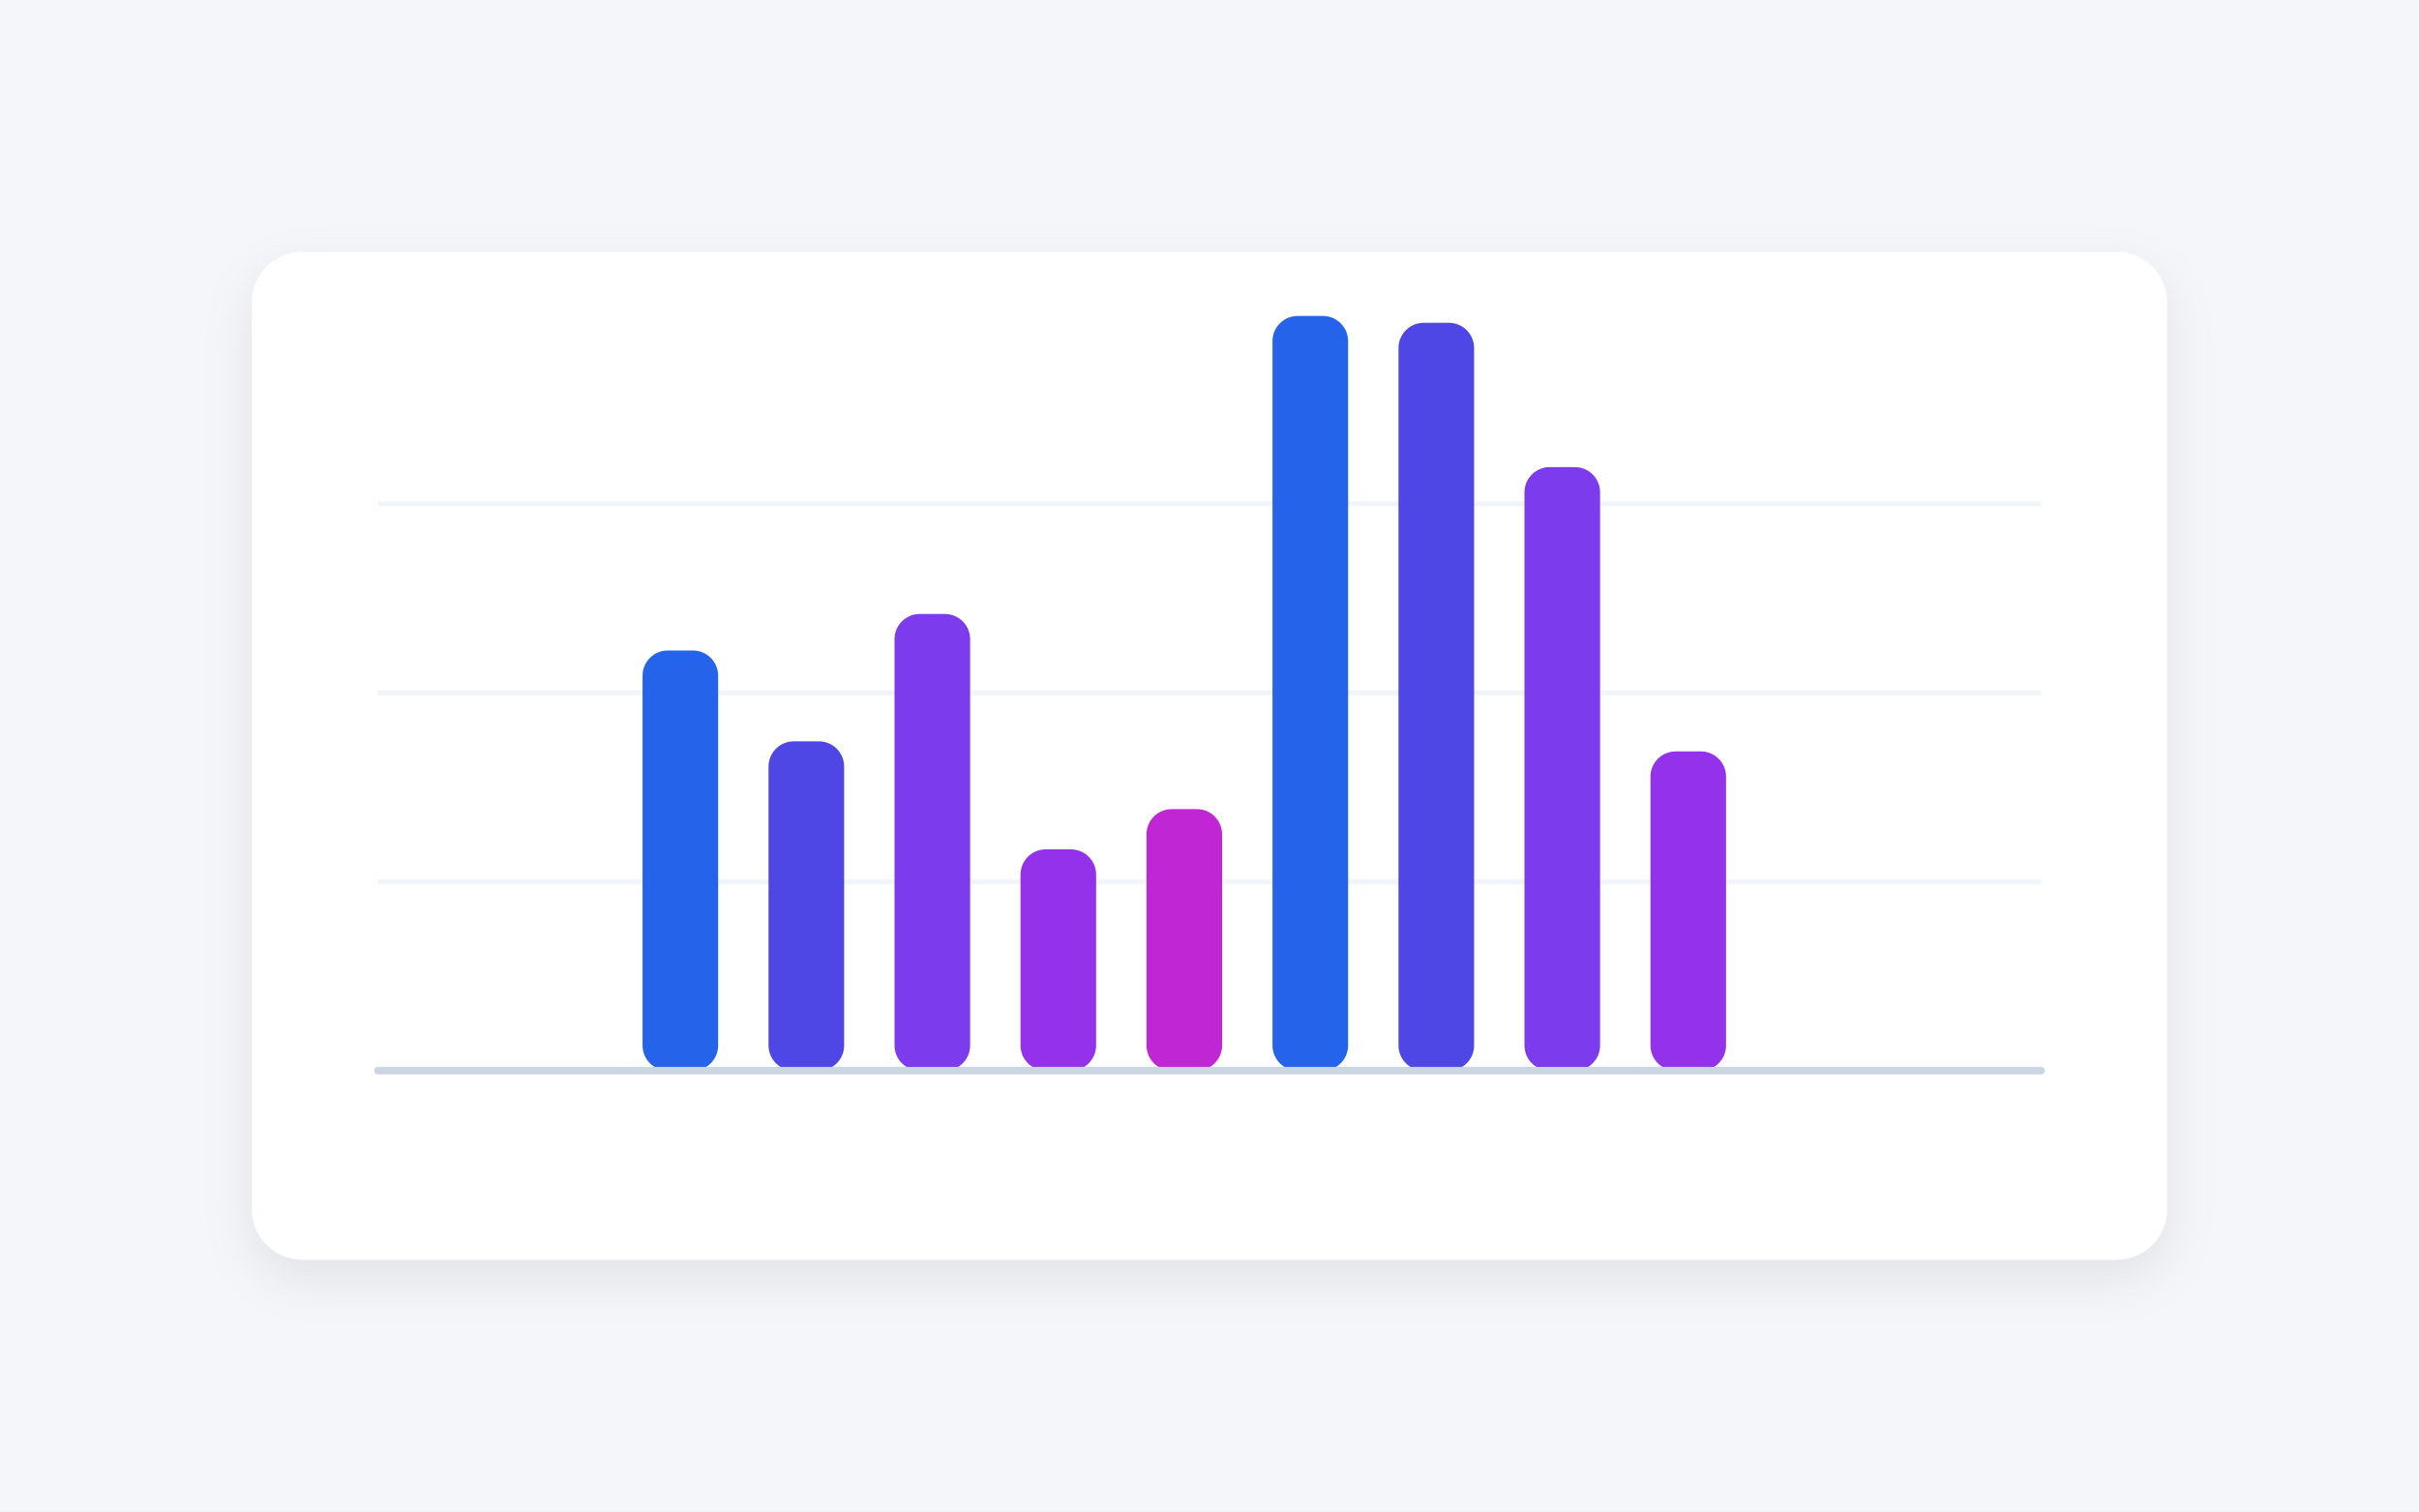
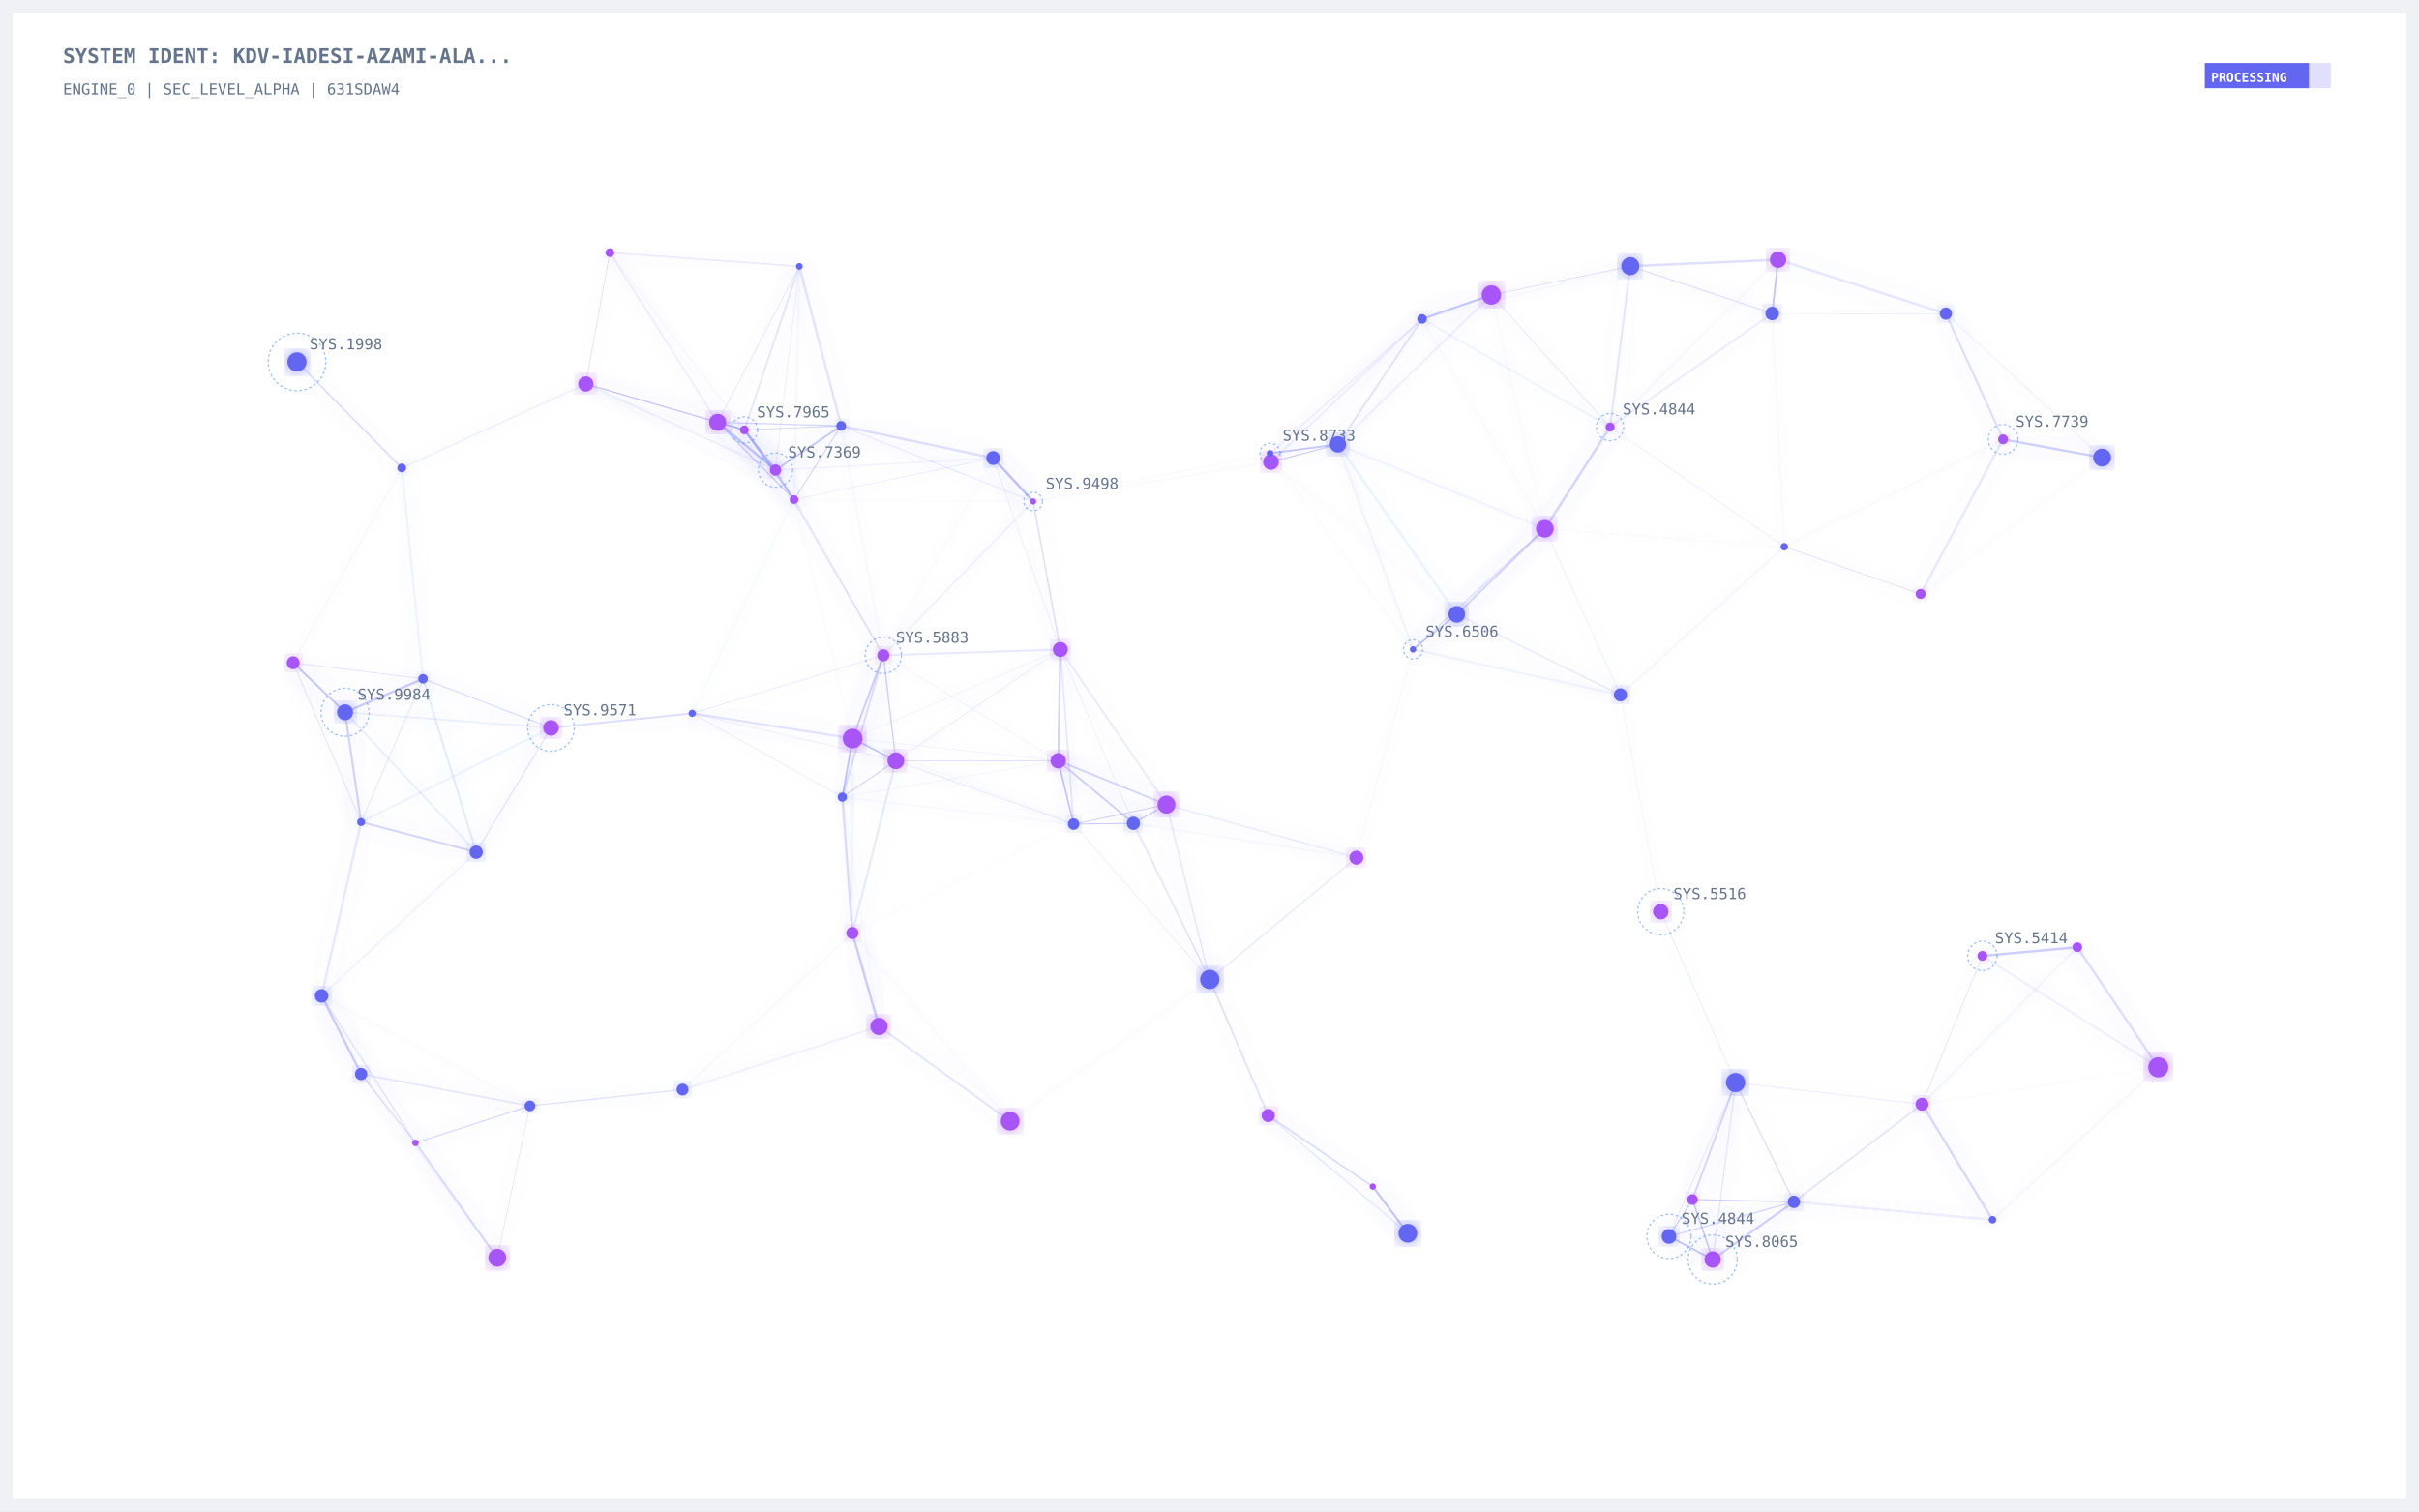
<svg xmlns="http://www.w3.org/2000/svg" width="3840" height="2400" viewBox="0 0 3840 2400">
  <defs>
+     <pattern id="gridPattern" width="100" height="100" patternUnits="userSpaceOnUse">
+       <path d="M 100 0 L 0 0 0 100" fill="none" stroke="#f1f5f9" stroke-width="2" />
+     </pattern>
+     <filter id="glow" x="-20%" y="-20%" width="140%" height="140%">
+       <feGaussianBlur stdDeviation="15" result="blur" />
+       <feComposite in="SourceGraphic" in2="blur" operator="over" />
+     </filter>
    <filter id="shadow" x="-10%" y="-10%" width="120%" height="120%">
-       <feDropShadow dx="0" dy="30" stdDeviation="40" flood-opacity="0.08" />
+       <feDropShadow dx="0" dy="40" stdDeviation="50" flood-opacity="0.15" />
    </filter>
+     <filter id="hugeBlur" x="-50%" y="-50%" width="200%" height="200%">
+       <feGaussianBlur stdDeviation="150" />
+     </filter>
+     <radialGradient id="radarSweep" cx="50%" cy="50%" r="50%">
+       <stop offset="0%" stop-color="#6366f1" stop-opacity="1" />
+       <stop offset="100%" stop-color="#ffffff" stop-opacity="0" />
+     </radialGradient>
  </defs>
-   <rect width="100%" height="100%" fill="#f4f6f9" />
-   <g transform="translate(400, 400)" filter="url(#shadow)">
-     <rect width="3040" height="1600" rx="80" fill="#ffffff" />
-     <line x1="200" y1="400" x2="2840" y2="400" stroke="#f1f5f9" stroke-width="8" />
-     <line x1="200" y1="700" x2="2840" y2="700" stroke="#f1f5f9" stroke-width="8" />
-     <line x1="200" y1="1000" x2="2840" y2="1000" stroke="#f1f5f9" stroke-width="8" />
-     <line x1="200" y1="1300" x2="2840" y2="1300" stroke="#f1f5f9" stroke-width="8" />
-     <rect x="620" y="632.886" width="120" height="667.114" rx="40" fill="#2563eb" />
-     <rect x="820" y="777.123" width="120" height="522.877" rx="40" fill="#4f46e5" />
-     <rect x="1020" y="574.899" width="120" height="725.101" rx="40" fill="#7c3aed" />
-     <rect x="1220" y="948.625" width="120" height="351.375" rx="40" fill="#9333ea" />
-     <rect x="1420" y="884.721" width="120" height="415.279" rx="40" fill="#c026d3" />
-     <rect x="1620" y="101.66" width="120" height="1198.34" rx="40" fill="#2563eb" />
-     <rect x="1820" y="112.543" width="120" height="1187.457" rx="40" fill="#4f46e5" />
-     <rect x="2020" y="341.656" width="120" height="958.344" rx="40" fill="#7c3aed" />
-     <rect x="2220" y="793.107" width="120" height="506.893" rx="40" fill="#9333ea" />
-     <line x1="200" y1="1300" x2="2840" y2="1300" stroke="#cbd5e1" stroke-width="12" stroke-linecap="round" />
+   <rect width="100%" height="100%" fill="#ffffff" />
+   <line x1="1640.03" y1="796.226" x2="2017.526" y2="733.522" stroke="#6366f1" stroke-width="2.759" stroke-opacity="0.022" filter="url(#glow)" />
+   <line x1="1640.03" y1="796.226" x2="1576.587" y2="727.258" stroke="#6366f1" stroke-width="3.826" stroke-opacity="0.383" filter="url(#glow)" />
+   <line x1="1640.03" y1="796.226" x2="1683.215" y2="1031.319" stroke="#6366f1" stroke-width="2.377" stroke-opacity="0.201" filter="url(#glow)" />
+   <line x1="1640.03" y1="796.226" x2="1335.294" y2="676.203" stroke="#6366f1" stroke-width="2.545" stroke-opacity="0.091" filter="url(#glow)" />
+   <line x1="1640.03" y1="796.226" x2="1260.521" y2="793.24" stroke="#6366f1" stroke-width="1.494" stroke-opacity="0.026" filter="url(#glow)" />
+   <line x1="1640.03" y1="796.226" x2="1402.198" y2="1040.516" stroke="#6366f1" stroke-width="3.367" stroke-opacity="0.074" filter="url(#glow)" />
+   <line x1="1640.03" y1="796.226" x2="2016.075" y2="719.772" stroke="#6366f1" stroke-width="1.656" stroke-opacity="0.02" filter="url(#glow)" />
+   <line x1="789.386" y1="1997.05" x2="1083.484" y2="1730.017" stroke="#6366f1" stroke-width="2" stroke-opacity="0.003" filter="url(#glow)" />
+   <line x1="789.386" y1="1997.05" x2="841.274" y2="1755.927" stroke="#6366f1" stroke-width="1.055" stroke-opacity="0.192" filter="url(#glow)" />
+   <line x1="789.386" y1="1997.05" x2="659.533" y2="1814.721" stroke="#6366f1" stroke-width="3.272" stroke-opacity="0.22" filter="url(#glow)" />
+   <line x1="789.386" y1="1997.05" x2="573.234" y2="1705.304" stroke="#6366f1" stroke-width="2.661" stroke-opacity="0.046" filter="url(#glow)" />
+   <line x1="1098.838" y1="1132.651" x2="1337.131" y2="1265.629" stroke="#6366f1" stroke-width="1.113" stroke-opacity="0.159" filter="url(#glow)" />
+   <line x1="1098.838" y1="1132.651" x2="1422.111" y2="1207.968" stroke="#6366f1" stroke-width="1.919" stroke-opacity="0.085" filter="url(#glow)" />
+   <line x1="1098.838" y1="1132.651" x2="1353.457" y2="1172.671" stroke="#6366f1" stroke-width="3.408" stroke-opacity="0.178" filter="url(#glow)" />
+   <line x1="1098.838" y1="1132.651" x2="1260.521" y2="793.24" stroke="#6366f1" stroke-width="3.102" stroke-opacity="0.03" filter="url(#glow)" />
+   <line x1="1098.838" y1="1132.651" x2="1402.198" y2="1040.516" stroke="#6366f1" stroke-width="1.958" stroke-opacity="0.104" filter="url(#glow)" />
+   <line x1="1098.838" y1="1132.651" x2="874.65" y2="1155.757" stroke="#6366f1" stroke-width="2.89" stroke-opacity="0.218" filter="url(#glow)" />
+   <line x1="1337.131" y1="1265.629" x2="1422.111" y2="1207.968" stroke="#6366f1" stroke-width="1.243" stroke-opacity="0.372" filter="url(#glow)" />
+   <line x1="1337.131" y1="1265.629" x2="1353.107" y2="1481.418" stroke="#6366f1" stroke-width="3.569" stroke-opacity="0.23" filter="url(#glow)" />
+   <line x1="1337.131" y1="1265.629" x2="1395.369" y2="1629.78" stroke="#6366f1" stroke-width="1.65" stroke-opacity="0.039" filter="url(#glow)" />
+   <line x1="1337.131" y1="1265.629" x2="1679.892" y2="1207.964" stroke="#6366f1" stroke-width="1.533" stroke-opacity="0.066" filter="url(#glow)" />
+   <line x1="1337.131" y1="1265.629" x2="1353.457" y2="1172.671" stroke="#6366f1" stroke-width="2.804" stroke-opacity="0.382" filter="url(#glow)" />
+   <line x1="1337.131" y1="1265.629" x2="1704.232" y2="1308.494" stroke="#6366f1" stroke-width="2.995" stroke-opacity="0.038" filter="url(#glow)" />
+   <line x1="1337.131" y1="1265.629" x2="1402.198" y2="1040.516" stroke="#6366f1" stroke-width="3.199" stroke-opacity="0.207" filter="url(#glow)" />
+   <line x1="2179.211" y1="1884.062" x2="2013.237" y2="1771.3" stroke="#6366f1" stroke-width="2.23" stroke-opacity="0.249" filter="url(#glow)" />
+   <line x1="2179.211" y1="1884.062" x2="2234.879" y2="1958.157" stroke="#6366f1" stroke-width="2.99" stroke-opacity="0.384" filter="url(#glow)" />
+   <line x1="1139.226" y1="670.523" x2="1231.033" y2="746.359" stroke="#6366f1" stroke-width="3.728" stroke-opacity="0.351" filter="url(#glow)" />
+   <line x1="1139.226" y1="670.523" x2="1268.865" y2="423.012" stroke="#6366f1" stroke-width="1.411" stroke-opacity="0.151" filter="url(#glow)" />
+   <line x1="1139.226" y1="670.523" x2="1335.294" y2="676.203" stroke="#6366f1" stroke-width="2.021" stroke-opacity="0.255" filter="url(#glow)" />
+   <line x1="1139.226" y1="670.523" x2="1260.521" y2="793.24" stroke="#6366f1" stroke-width="2.311" stroke-opacity="0.284" filter="url(#glow)" />
+   <line x1="1139.226" y1="670.523" x2="929.905" y2="609.716" stroke="#6366f1" stroke-width="1.991" stroke-opacity="0.228" filter="url(#glow)" />
+   <line x1="1139.226" y1="670.523" x2="968.086" y2="401.203" stroke="#6366f1" stroke-width="2.957" stroke-opacity="0.101" filter="url(#glow)" />
+   <line x1="1139.226" y1="670.523" x2="1181.587" y2="682.645" stroke="#6366f1" stroke-width="2.345" stroke-opacity="0.445" filter="url(#glow)" />
+   <line x1="2686.723" y1="1904.577" x2="2847.748" y2="1908.237" stroke="#6366f1" stroke-width="1.891" stroke-opacity="0.299" filter="url(#glow)" />
+   <line x1="2686.723" y1="1904.577" x2="2649.43" y2="1963.206" stroke="#6366f1" stroke-width="1.317" stroke-opacity="0.413" filter="url(#glow)" />
+   <line x1="2686.723" y1="1904.577" x2="2718.76" y2="1999.808" stroke="#6366f1" stroke-width="2.15" stroke-opacity="0.374" filter="url(#glow)" />
+   <line x1="2686.723" y1="1904.577" x2="2755.104" y2="1718.877" stroke="#6366f1" stroke-width="3.002" stroke-opacity="0.253" filter="url(#glow)" />
+   <line x1="2686.723" y1="1904.577" x2="3051.082" y2="1753.294" stroke="#6366f1" stroke-width="3.543" stroke-opacity="0.007" filter="url(#glow)" />
+   <line x1="2367.429" y1="468.439" x2="2257.38" y2="506.469" stroke="#6366f1" stroke-width="3.297" stroke-opacity="0.354" filter="url(#glow)" />
+   <line x1="2367.429" y1="468.439" x2="2587.985" y2="422.628" stroke="#6366f1" stroke-width="1.271" stroke-opacity="0.218" filter="url(#glow)" />
+   <line x1="2367.429" y1="468.439" x2="2555.914" y2="678.067" stroke="#6366f1" stroke-width="1.514" stroke-opacity="0.148" filter="url(#glow)" />
+   <line x1="2367.429" y1="468.439" x2="2452.365" y2="839.579" stroke="#6366f1" stroke-width="2.767" stroke-opacity="0.024" filter="url(#glow)" />
+   <line x1="2367.429" y1="468.439" x2="2123.879" y2="705.586" stroke="#6366f1" stroke-width="3.835" stroke-opacity="0.075" filter="url(#glow)" />
+   <line x1="1083.484" y1="1730.017" x2="1353.107" y2="1481.418" stroke="#6366f1" stroke-width="2.867" stroke-opacity="0.042" filter="url(#glow)" />
+   <line x1="1083.484" y1="1730.017" x2="1395.369" y2="1629.78" stroke="#6366f1" stroke-width="3.002" stroke-opacity="0.091" filter="url(#glow)" />
+   <line x1="1083.484" y1="1730.017" x2="841.274" y2="1755.927" stroke="#6366f1" stroke-width="1.891" stroke-opacity="0.196" filter="url(#glow)" />
+   <line x1="1422.111" y1="1207.968" x2="1683.215" y2="1031.319" stroke="#6366f1" stroke-width="1.482" stroke-opacity="0.106" filter="url(#glow)" />
+   <line x1="1422.111" y1="1207.968" x2="1353.107" y2="1481.418" stroke="#6366f1" stroke-width="3.059" stroke-opacity="0.147" filter="url(#glow)" />
+   <line x1="1422.111" y1="1207.968" x2="1679.892" y2="1207.964" stroke="#6366f1" stroke-width="3.505" stroke-opacity="0.178" filter="url(#glow)" />
+   <line x1="1422.111" y1="1207.968" x2="1353.457" y2="1172.671" stroke="#6366f1" stroke-width="2.332" stroke-opacity="0.404" filter="url(#glow)" />
+   <line x1="1422.111" y1="1207.968" x2="1704.232" y2="1308.494" stroke="#6366f1" stroke-width="1.669" stroke-opacity="0.126" filter="url(#glow)" />
+   <line x1="1422.111" y1="1207.968" x2="1402.198" y2="1040.516" stroke="#6366f1" stroke-width="2.177" stroke-opacity="0.289" filter="url(#glow)" />
+   <line x1="1422.111" y1="1207.968" x2="1799.169" y2="1307.274" stroke="#6366f1" stroke-width="1.803" stroke-opacity="0.013" filter="url(#glow)" />
+   <line x1="3088.942" y1="497.96" x2="3337.038" y2="726.507" stroke="#6366f1" stroke-width="1.948" stroke-opacity="0.078" filter="url(#glow)" />
+   <line x1="3088.942" y1="497.96" x2="2822.574" y2="412.407" stroke="#6366f1" stroke-width="3.999" stroke-opacity="0.15" filter="url(#glow)" />
+   <line x1="3088.942" y1="497.96" x2="3179.748" y2="697.618" stroke="#6366f1" stroke-width="2.94" stroke-opacity="0.226" filter="url(#glow)" />
+   <line x1="3088.942" y1="497.96" x2="2813.262" y2="497.732" stroke="#6366f1" stroke-width="1.241" stroke-opacity="0.155" filter="url(#glow)" />
+   <line x1="1231.033" y1="746.359" x2="1268.865" y2="423.012" stroke="#6366f1" stroke-width="1.797" stroke-opacity="0.093" filter="url(#glow)" />
+   <line x1="1231.033" y1="746.359" x2="1576.587" y2="727.258" stroke="#6366f1" stroke-width="2.632" stroke-opacity="0.067" filter="url(#glow)" />
+   <line x1="1231.033" y1="746.359" x2="1335.294" y2="676.203" stroke="#6366f1" stroke-width="2.868" stroke-opacity="0.343" filter="url(#glow)" />
+   <line x1="1231.033" y1="746.359" x2="1260.521" y2="793.24" stroke="#6366f1" stroke-width="1.227" stroke-opacity="0.431" filter="url(#glow)" />
+   <line x1="1231.033" y1="746.359" x2="1402.198" y2="1040.516" stroke="#6366f1" stroke-width="2.306" stroke-opacity="0.075" filter="url(#glow)" />
+   <line x1="1231.033" y1="746.359" x2="929.905" y2="609.716" stroke="#6366f1" stroke-width="2.867" stroke-opacity="0.087" filter="url(#glow)" />
+   <line x1="1231.033" y1="746.359" x2="1181.587" y2="682.645" stroke="#6366f1" stroke-width="3.47" stroke-opacity="0.399" filter="url(#glow)" />
+   <line x1="2017.526" y1="733.522" x2="2312.551" y2="975.419" stroke="#6366f1" stroke-width="2.919" stroke-opacity="0.023" filter="url(#glow)" />
+   <line x1="2017.526" y1="733.522" x2="2257.38" y2="506.469" stroke="#6366f1" stroke-width="3.153" stroke-opacity="0.087" filter="url(#glow)" />
+   <line x1="2017.526" y1="733.522" x2="2243.094" y2="1031.116" stroke="#6366f1" stroke-width="1.04" stroke-opacity="0.033" filter="url(#glow)" />
+   <line x1="2017.526" y1="733.522" x2="2016.075" y2="719.772" stroke="#6366f1" stroke-width="1.546" stroke-opacity="0.483" filter="url(#glow)" />
+   <line x1="2017.526" y1="733.522" x2="2123.879" y2="705.586" stroke="#6366f1" stroke-width="1.567" stroke-opacity="0.363" filter="url(#glow)" />
+   <line x1="2013.237" y1="1771.3" x2="2234.879" y2="1958.157" stroke="#6366f1" stroke-width="2.205" stroke-opacity="0.138" filter="url(#glow)" />
+   <line x1="2013.237" y1="1771.3" x2="1920.448" y2="1555.13" stroke="#6366f1" stroke-width="2.522" stroke-opacity="0.206" filter="url(#glow)" />
+   <line x1="671.515" y1="1077.755" x2="755.918" y2="1353.137" stroke="#6366f1" stroke-width="3.046" stroke-opacity="0.14" filter="url(#glow)" />
+   <line x1="671.515" y1="1077.755" x2="573.247" y2="1305.194" stroke="#6366f1" stroke-width="1.256" stroke-opacity="0.19" filter="url(#glow)" />
+   <line x1="671.515" y1="1077.755" x2="465.401" y2="1052.346" stroke="#6366f1" stroke-width="1.012" stroke-opacity="0.24" filter="url(#glow)" />
+   <line x1="671.515" y1="1077.755" x2="547.776" y2="1130.967" stroke="#6366f1" stroke-width="3.513" stroke-opacity="0.332" filter="url(#glow)" />
+   <line x1="671.515" y1="1077.755" x2="874.65" y2="1155.757" stroke="#6366f1" stroke-width="1.678" stroke-opacity="0.228" filter="url(#glow)" />
+   <line x1="671.515" y1="1077.755" x2="637.717" y2="743.019" stroke="#6366f1" stroke-width="3.641" stroke-opacity="0.079" filter="url(#glow)" />
+   <line x1="2572.339" y1="1103.274" x2="2636.309" y2="1447.509" stroke="#6366f1" stroke-width="1.837" stroke-opacity="0.062" filter="url(#glow)" />
+   <line x1="2572.339" y1="1103.274" x2="2832.478" y2="868.117" stroke="#6366f1" stroke-width="2.613" stroke-opacity="0.062" filter="url(#glow)" />
+   <line x1="2572.339" y1="1103.274" x2="2312.551" y2="975.419" stroke="#6366f1" stroke-width="2.42" stroke-opacity="0.138" filter="url(#glow)" />
+   <line x1="2572.339" y1="1103.274" x2="2452.365" y2="839.579" stroke="#6366f1" stroke-width="1.094" stroke-opacity="0.138" filter="url(#glow)" />
+   <line x1="2572.339" y1="1103.274" x2="2243.094" y2="1031.116" stroke="#6366f1" stroke-width="3.297" stroke-opacity="0.079" filter="url(#glow)" />
+   <line x1="3337.038" y1="726.507" x2="3179.748" y2="697.618" stroke="#6366f1" stroke-width="3.583" stroke-opacity="0.3" filter="url(#glow)" />
+   <line x1="3337.038" y1="726.507" x2="3048.913" y2="943.086" stroke="#6366f1" stroke-width="1.037" stroke-opacity="0.049" filter="url(#glow)" />
+   <line x1="1268.865" y1="423.012" x2="1335.294" y2="676.203" stroke="#6366f1" stroke-width="3.816" stroke-opacity="0.173" filter="url(#glow)" />
+   <line x1="1268.865" y1="423.012" x2="1260.521" y2="793.24" stroke="#6366f1" stroke-width="3.897" stroke-opacity="0.037" filter="url(#glow)" />
+   <line x1="1268.865" y1="423.012" x2="929.905" y2="609.716" stroke="#6366f1" stroke-width="1.094" stroke-opacity="0.016" filter="url(#glow)" />
+   <line x1="1268.865" y1="423.012" x2="968.086" y2="401.203" stroke="#6366f1" stroke-width="2.627" stroke-opacity="0.123" filter="url(#glow)" />
+   <line x1="1268.865" y1="423.012" x2="1181.587" y2="682.645" stroke="#6366f1" stroke-width="2.845" stroke-opacity="0.158" filter="url(#glow)" />
+   <line x1="2822.574" y1="412.407" x2="2587.985" y2="422.628" stroke="#6366f1" stroke-width="3.897" stroke-opacity="0.206" filter="url(#glow)" />
+   <line x1="2822.574" y1="412.407" x2="2555.914" y2="678.067" stroke="#6366f1" stroke-width="3.224" stroke-opacity="0.029" filter="url(#glow)" />
+   <line x1="2822.574" y1="412.407" x2="2813.262" y2="497.732" stroke="#6366f1" stroke-width="2.664" stroke-opacity="0.393" filter="url(#glow)" />
+   <line x1="755.918" y1="1353.137" x2="573.247" y2="1305.194" stroke="#6366f1" stroke-width="3.107" stroke-opacity="0.264" filter="url(#glow)" />
+   <line x1="755.918" y1="1353.137" x2="547.776" y2="1130.967" stroke="#6366f1" stroke-width="2.552" stroke-opacity="0.119" filter="url(#glow)" />
+   <line x1="755.918" y1="1353.137" x2="874.65" y2="1155.757" stroke="#6366f1" stroke-width="1.613" stroke-opacity="0.212" filter="url(#glow)" />
+   <line x1="755.918" y1="1353.137" x2="510.481" y2="1581.265" stroke="#6366f1" stroke-width="2.504" stroke-opacity="0.081" filter="url(#glow)" />
+   <line x1="755.918" y1="1353.137" x2="573.234" y2="1705.304" stroke="#6366f1" stroke-width="1.427" stroke-opacity="0.004" filter="url(#glow)" />
+   <line x1="573.247" y1="1305.194" x2="465.401" y2="1052.346" stroke="#6366f1" stroke-width="1.746" stroke-opacity="0.156" filter="url(#glow)" />
+   <line x1="573.247" y1="1305.194" x2="547.776" y2="1130.967" stroke="#6366f1" stroke-width="3.225" stroke-opacity="0.28" filter="url(#glow)" />
+   <line x1="573.247" y1="1305.194" x2="874.65" y2="1155.757" stroke="#6366f1" stroke-width="3.604" stroke-opacity="0.079" filter="url(#glow)" />
+   <line x1="573.247" y1="1305.194" x2="510.481" y2="1581.265" stroke="#6366f1" stroke-width="3.669" stroke-opacity="0.146" filter="url(#glow)" />
+   <line x1="465.401" y1="1052.346" x2="547.776" y2="1130.967" stroke="#6366f1" stroke-width="2.917" stroke-opacity="0.358" filter="url(#glow)" />
+   <line x1="465.401" y1="1052.346" x2="637.717" y2="743.019" stroke="#6366f1" stroke-width="1.876" stroke-opacity="0.057" filter="url(#glow)" />
+   <line x1="2636.309" y1="1447.509" x2="2755.104" y2="1718.877" stroke="#6366f1" stroke-width="1.373" stroke-opacity="0.13" filter="url(#glow)" />
+   <line x1="2847.748" y1="1908.237" x2="2649.43" y2="1963.206" stroke="#6366f1" stroke-width="2.082" stroke-opacity="0.243" filter="url(#glow)" />
+   <line x1="2847.748" y1="1908.237" x2="2718.76" y2="1999.808" stroke="#6366f1" stroke-width="3.201" stroke-opacity="0.302" filter="url(#glow)" />
+   <line x1="2847.748" y1="1908.237" x2="2755.104" y2="1718.877" stroke="#6366f1" stroke-width="1.813" stroke-opacity="0.236" filter="url(#glow)" />
+   <line x1="2847.748" y1="1908.237" x2="3051.082" y2="1753.294" stroke="#6366f1" stroke-width="2.45" stroke-opacity="0.18" filter="url(#glow)" />
+   <line x1="2847.748" y1="1908.237" x2="3162.959" y2="1936.665" stroke="#6366f1" stroke-width="3.96" stroke-opacity="0.104" filter="url(#glow)" />
+   <line x1="1576.587" y1="727.258" x2="1683.215" y2="1031.319" stroke="#6366f1" stroke-width="1.593" stroke-opacity="0.097" filter="url(#glow)" />
+   <line x1="1576.587" y1="727.258" x2="1335.294" y2="676.203" stroke="#6366f1" stroke-width="3.938" stroke-opacity="0.192" filter="url(#glow)" />
+   <line x1="1576.587" y1="727.258" x2="1260.521" y2="793.24" stroke="#6366f1" stroke-width="1.721" stroke-opacity="0.096" filter="url(#glow)" />
+   <line x1="1576.587" y1="727.258" x2="1402.198" y2="1040.516" stroke="#6366f1" stroke-width="1.132" stroke-opacity="0.052" filter="url(#glow)" />
+   <line x1="1576.587" y1="727.258" x2="1181.587" y2="682.645" stroke="#6366f1" stroke-width="1.112" stroke-opacity="0.003" filter="url(#glow)" />
+   <line x1="2832.478" y1="868.117" x2="3179.748" y2="697.618" stroke="#6366f1" stroke-width="3.274" stroke-opacity="0.016" filter="url(#glow)" />
+   <line x1="2832.478" y1="868.117" x2="2555.914" y2="678.067" stroke="#6366f1" stroke-width="1.927" stroke-opacity="0.081" filter="url(#glow)" />
+   <line x1="2832.478" y1="868.117" x2="2452.365" y2="839.579" stroke="#6366f1" stroke-width="2.292" stroke-opacity="0.024" filter="url(#glow)" />
+   <line x1="2832.478" y1="868.117" x2="3048.913" y2="943.086" stroke="#6366f1" stroke-width="1.25" stroke-opacity="0.214" filter="url(#glow)" />
+   <line x1="2832.478" y1="868.117" x2="2813.262" y2="497.732" stroke="#6366f1" stroke-width="2.114" stroke-opacity="0.036" filter="url(#glow)" />
+   <line x1="2312.551" y1="975.419" x2="2555.914" y2="678.067" stroke="#6366f1" stroke-width="1.241" stroke-opacity="0.02" filter="url(#glow)" />
+   <line x1="2312.551" y1="975.419" x2="2452.365" y2="839.579" stroke="#6366f1" stroke-width="3.195" stroke-opacity="0.256" filter="url(#glow)" />
+   <line x1="2312.551" y1="975.419" x2="2243.094" y2="1031.116" stroke="#6366f1" stroke-width="1.965" stroke-opacity="0.389" filter="url(#glow)" />
+   <line x1="2312.551" y1="975.419" x2="2016.075" y2="719.772" stroke="#6366f1" stroke-width="1.991" stroke-opacity="0.011" filter="url(#glow)" />
+   <line x1="2312.551" y1="975.419" x2="2123.879" y2="705.586" stroke="#6366f1" stroke-width="3.902" stroke-opacity="0.088" filter="url(#glow)" />
+   <line x1="1683.215" y1="1031.319" x2="1679.892" y2="1207.964" stroke="#6366f1" stroke-width="3.364" stroke-opacity="0.279" filter="url(#glow)" />
+   <line x1="1683.215" y1="1031.319" x2="1353.457" y2="1172.671" stroke="#6366f1" stroke-width="2.711" stroke-opacity="0.052" filter="url(#glow)" />
+   <line x1="1683.215" y1="1031.319" x2="1704.232" y2="1308.494" stroke="#6366f1" stroke-width="2.418" stroke-opacity="0.153" filter="url(#glow)" />
+   <line x1="1683.215" y1="1031.319" x2="1851.72" y2="1277.58" stroke="#6366f1" stroke-width="3.033" stroke-opacity="0.127" filter="url(#glow)" />
+   <line x1="1683.215" y1="1031.319" x2="1402.198" y2="1040.516" stroke="#6366f1" stroke-width="2.912" stroke-opacity="0.149" filter="url(#glow)" />
+   <line x1="1683.215" y1="1031.319" x2="1799.169" y2="1307.274" stroke="#6366f1" stroke-width="1.066" stroke-opacity="0.126" filter="url(#glow)" />
+   <line x1="547.776" y1="1130.967" x2="874.65" y2="1155.757" stroke="#6366f1" stroke-width="3.018" stroke-opacity="0.09" filter="url(#glow)" />
+   <line x1="547.776" y1="1130.967" x2="637.717" y2="743.019" stroke="#6366f1" stroke-width="3.865" stroke-opacity="0.002" filter="url(#glow)" />
+   <line x1="1353.107" y1="1481.418" x2="1395.369" y2="1629.78" stroke="#6366f1" stroke-width="3.702" stroke-opacity="0.307" filter="url(#glow)" />
+   <line x1="1353.107" y1="1481.418" x2="1603.564" y2="1780.187" stroke="#6366f1" stroke-width="3.92" stroke-opacity="0.013" filter="url(#glow)" />
+   <line x1="1353.107" y1="1481.418" x2="1353.457" y2="1172.671" stroke="#6366f1" stroke-width="1.225" stroke-opacity="0.114" filter="url(#glow)" />
+   <line x1="1353.107" y1="1481.418" x2="1704.232" y2="1308.494" stroke="#6366f1" stroke-width="3.967" stroke-opacity="0.011" filter="url(#glow)" />
+   <line x1="2257.38" y1="506.469" x2="2587.985" y2="422.628" stroke="#6366f1" stroke-width="1.198" stroke-opacity="0.074" filter="url(#glow)" />
+   <line x1="2257.38" y1="506.469" x2="2555.914" y2="678.067" stroke="#6366f1" stroke-width="3.804" stroke-opacity="0.07" filter="url(#glow)" />
+   <line x1="2257.38" y1="506.469" x2="2452.365" y2="839.579" stroke="#6366f1" stroke-width="3.018" stroke-opacity="0.018" filter="url(#glow)" />
+   <line x1="2257.38" y1="506.469" x2="2016.075" y2="719.772" stroke="#6366f1" stroke-width="2.686" stroke-opacity="0.097" filter="url(#glow)" />
+   <line x1="2257.38" y1="506.469" x2="2123.879" y2="705.586" stroke="#6366f1" stroke-width="2.493" stroke-opacity="0.2" filter="url(#glow)" />
+   <line x1="2587.985" y1="422.628" x2="2555.914" y2="678.067" stroke="#6366f1" stroke-width="2.806" stroke-opacity="0.178" filter="url(#glow)" />
+   <line x1="2587.985" y1="422.628" x2="2813.262" y2="497.732" stroke="#6366f1" stroke-width="1.813" stroke-opacity="0.203" filter="url(#glow)" />
+   <line x1="2649.43" y1="1963.206" x2="2718.76" y2="1999.808" stroke="#6366f1" stroke-width="2.598" stroke-opacity="0.402" filter="url(#glow)" />
+   <line x1="2649.43" y1="1963.206" x2="2755.104" y2="1718.877" stroke="#6366f1" stroke-width="1.291" stroke-opacity="0.167" filter="url(#glow)" />
+   <line x1="1395.369" y1="1629.78" x2="1603.564" y2="1780.187" stroke="#6366f1" stroke-width="2.805" stroke-opacity="0.179" filter="url(#glow)" />
+   <line x1="1679.892" y1="1207.964" x2="1353.457" y2="1172.671" stroke="#6366f1" stroke-width="1.243" stroke-opacity="0.09" filter="url(#glow)" />
+   <line x1="1679.892" y1="1207.964" x2="1704.232" y2="1308.494" stroke="#6366f1" stroke-width="2.566" stroke-opacity="0.371" filter="url(#glow)" />
+   <line x1="1679.892" y1="1207.964" x2="1851.72" y2="1277.58" stroke="#6366f1" stroke-width="2.825" stroke-opacity="0.268" filter="url(#glow)" />
+   <line x1="1679.892" y1="1207.964" x2="1402.198" y2="1040.516" stroke="#6366f1" stroke-width="1.089" stroke-opacity="0.095" filter="url(#glow)" />
+   <line x1="1679.892" y1="1207.964" x2="1799.169" y2="1307.274" stroke="#6366f1" stroke-width="2.682" stroke-opacity="0.306" filter="url(#glow)" />
+   <line x1="3179.748" y1="697.618" x2="3048.913" y2="943.086" stroke="#6366f1" stroke-width="3.513" stroke-opacity="0.152" filter="url(#glow)" />
+   <line x1="1603.564" y1="1780.187" x2="1920.448" y2="1555.13" stroke="#6366f1" stroke-width="3.552" stroke-opacity="0.014" filter="url(#glow)" />
+   <line x1="2718.76" y1="1999.808" x2="2755.104" y2="1718.877" stroke="#6366f1" stroke-width="2.129" stroke-opacity="0.146" filter="url(#glow)" />
+   <line x1="1353.457" y1="1172.671" x2="1704.232" y2="1308.494" stroke="#6366f1" stroke-width="2.218" stroke-opacity="0.03" filter="url(#glow)" />
+   <line x1="1353.457" y1="1172.671" x2="1260.521" y2="793.24" stroke="#6366f1" stroke-width="3.407" stroke-opacity="0.012" filter="url(#glow)" />
+   <line x1="1353.457" y1="1172.671" x2="1402.198" y2="1040.516" stroke="#6366f1" stroke-width="2.772" stroke-opacity="0.324" filter="url(#glow)" />
+   <line x1="2555.914" y1="678.067" x2="2452.365" y2="839.579" stroke="#6366f1" stroke-width="3.736" stroke-opacity="0.26" filter="url(#glow)" />
+   <line x1="2555.914" y1="678.067" x2="2813.262" y2="497.732" stroke="#6366f1" stroke-width="3.566" stroke-opacity="0.107" filter="url(#glow)" />
+   <line x1="1335.294" y1="676.203" x2="1260.521" y2="793.24" stroke="#6366f1" stroke-width="1.286" stroke-opacity="0.326" filter="url(#glow)" />
+   <line x1="1335.294" y1="676.203" x2="1402.198" y2="1040.516" stroke="#6366f1" stroke-width="3.737" stroke-opacity="0.037" filter="url(#glow)" />
+   <line x1="1335.294" y1="676.203" x2="1181.587" y2="682.645" stroke="#6366f1" stroke-width="1.217" stroke-opacity="0.308" filter="url(#glow)" />
+   <line x1="3297.571" y1="1504.002" x2="3426.118" y2="1694.674" stroke="#6366f1" stroke-width="3.641" stroke-opacity="0.213" filter="url(#glow)" />
+   <line x1="3297.571" y1="1504.002" x2="3051.082" y2="1753.294" stroke="#6366f1" stroke-width="2.779" stroke-opacity="0.062" filter="url(#glow)" />
+   <line x1="3297.571" y1="1504.002" x2="3146.909" y2="1517.726" stroke="#6366f1" stroke-width="3.75" stroke-opacity="0.311" filter="url(#glow)" />
+   <line x1="1704.232" y1="1308.494" x2="1851.72" y2="1277.58" stroke="#6366f1" stroke-width="1.469" stroke-opacity="0.312" filter="url(#glow)" />
+   <line x1="1704.232" y1="1308.494" x2="1799.169" y2="1307.274" stroke="#6366f1" stroke-width="1.427" stroke-opacity="0.381" filter="url(#glow)" />
+   <line x1="1704.232" y1="1308.494" x2="1920.448" y2="1555.13" stroke="#6366f1" stroke-width="1.628" stroke-opacity="0.09" filter="url(#glow)" />
+   <line x1="2452.365" y1="839.579" x2="2243.094" y2="1031.116" stroke="#6366f1" stroke-width="3.052" stroke-opacity="0.145" filter="url(#glow)" />
+   <line x1="2452.365" y1="839.579" x2="2123.879" y2="705.586" stroke="#6366f1" stroke-width="3.997" stroke-opacity="0.057" filter="url(#glow)" />
+   <line x1="841.274" y1="1755.927" x2="510.481" y2="1581.265" stroke="#6366f1" stroke-width="1.918" stroke-opacity="0.032" filter="url(#glow)" />
+   <line x1="841.274" y1="1755.927" x2="659.533" y2="1814.721" stroke="#6366f1" stroke-width="1.752" stroke-opacity="0.261" filter="url(#glow)" />
+   <line x1="841.274" y1="1755.927" x2="573.234" y2="1705.304" stroke="#6366f1" stroke-width="2.462" stroke-opacity="0.159" filter="url(#glow)" />
+   <line x1="1851.72" y1="1277.58" x2="2153.17" y2="1361.824" stroke="#6366f1" stroke-width="2.769" stroke-opacity="0.109" filter="url(#glow)" />
+   <line x1="1851.72" y1="1277.58" x2="1799.169" y2="1307.274" stroke="#6366f1" stroke-width="1.603" stroke-opacity="0.425" filter="url(#glow)" />
+   <line x1="1851.72" y1="1277.58" x2="1920.448" y2="1555.13" stroke="#6366f1" stroke-width="2.454" stroke-opacity="0.143" filter="url(#glow)" />
+   <line x1="1260.521" y1="793.24" x2="1402.198" y2="1040.516" stroke="#6366f1" stroke-width="2.584" stroke-opacity="0.144" filter="url(#glow)" />
+   <line x1="1260.521" y1="793.24" x2="929.905" y2="609.716" stroke="#6366f1" stroke-width="1.56" stroke-opacity="0.027" filter="url(#glow)" />
+   <line x1="1260.521" y1="793.24" x2="1181.587" y2="682.645" stroke="#6366f1" stroke-width="2.482" stroke-opacity="0.33" filter="url(#glow)" />
+   <line x1="2243.094" y1="1031.116" x2="2016.075" y2="719.772" stroke="#6366f1" stroke-width="2.51" stroke-opacity="0.018" filter="url(#glow)" />
+   <line x1="2243.094" y1="1031.116" x2="2153.17" y2="1361.824" stroke="#6366f1" stroke-width="1.145" stroke-opacity="0.072" filter="url(#glow)" />
+   <line x1="2243.094" y1="1031.116" x2="2123.879" y2="705.586" stroke="#6366f1" stroke-width="3.249" stroke-opacity="0.067" filter="url(#glow)" />
+   <line x1="2755.104" y1="1718.877" x2="3051.082" y2="1753.294" stroke="#6366f1" stroke-width="1.413" stroke-opacity="0.128" filter="url(#glow)" />
+   <line x1="929.905" y1="609.716" x2="968.086" y2="401.203" stroke="#6366f1" stroke-width="1.082" stroke-opacity="0.235" filter="url(#glow)" />
+   <line x1="929.905" y1="609.716" x2="637.717" y2="743.019" stroke="#6366f1" stroke-width="2.419" stroke-opacity="0.099" filter="url(#glow)" />
+   <line x1="929.905" y1="609.716" x2="1181.587" y2="682.645" stroke="#6366f1" stroke-width="1.8" stroke-opacity="0.172" filter="url(#glow)" />
+   <line x1="510.481" y1="1581.265" x2="659.533" y2="1814.721" stroke="#6366f1" stroke-width="2.328" stroke-opacity="0.154" filter="url(#glow)" />
+   <line x1="510.481" y1="1581.265" x2="573.234" y2="1705.304" stroke="#6366f1" stroke-width="3.488" stroke-opacity="0.326" filter="url(#glow)" />
+   <line x1="2016.075" y1="719.772" x2="2123.879" y2="705.586" stroke="#6366f1" stroke-width="2.788" stroke-opacity="0.364" filter="url(#glow)" />
+   <line x1="2153.17" y1="1361.824" x2="1799.169" y2="1307.274" stroke="#6366f1" stroke-width="2.445" stroke-opacity="0.052" filter="url(#glow)" />
+   <line x1="2153.17" y1="1361.824" x2="1920.448" y2="1555.13" stroke="#6366f1" stroke-width="2.548" stroke-opacity="0.122" filter="url(#glow)" />
+   <line x1="659.533" y1="1814.721" x2="573.234" y2="1705.304" stroke="#6366f1" stroke-width="1.253" stroke-opacity="0.326" filter="url(#glow)" />
+   <line x1="3426.118" y1="1694.674" x2="3051.082" y2="1753.294" stroke="#6366f1" stroke-width="2.057" stroke-opacity="0.026" filter="url(#glow)" />
+   <line x1="3426.118" y1="1694.674" x2="3162.959" y2="1936.665" stroke="#6366f1" stroke-width="3.059" stroke-opacity="0.053" filter="url(#glow)" />
+   <line x1="3426.118" y1="1694.674" x2="3146.909" y2="1517.726" stroke="#6366f1" stroke-width="3.688" stroke-opacity="0.087" filter="url(#glow)" />
+   <line x1="968.086" y1="401.203" x2="1181.587" y2="682.645" stroke="#6366f1" stroke-width="1.669" stroke-opacity="0.058" filter="url(#glow)" />
+   <line x1="471.425" y1="574.664" x2="637.717" y2="743.019" stroke="#6366f1" stroke-width="2.558" stroke-opacity="0.204" filter="url(#glow)" />
+   <line x1="3051.082" y1="1753.294" x2="3162.959" y2="1936.665" stroke="#6366f1" stroke-width="3.741" stroke-opacity="0.231" filter="url(#glow)" />
+   <line x1="3051.082" y1="1753.294" x2="3146.909" y2="1517.726" stroke="#6366f1" stroke-width="1.243" stroke-opacity="0.182" filter="url(#glow)" />
+   <line x1="1799.169" y1="1307.274" x2="1920.448" y2="1555.13" stroke="#6366f1" stroke-width="2.797" stroke-opacity="0.155" filter="url(#glow)" />
+   <circle cx="1640.03" cy="796.226" r="4.917" fill="#a855f7" filter="url(#glow)" />
+   <circle cx="1640.03" cy="796.226" r="14.75" fill="none" stroke="#3b82f6" stroke-width="2" stroke-dasharray="4 4" opacity="0.5" />
+   <text x="1660.03" y="776.226" fill="#64748b" font-family="monospace" font-size="24">SYS.9498</text>
+   <circle cx="789.386" cy="1997.05" r="14.154" fill="#a855f7" filter="url(#glow)" />
+   <circle cx="1098.838" cy="1132.651" r="5.761" fill="#6366f1" filter="url(#glow)" />
+   <circle cx="1337.131" cy="1265.629" r="7.326" fill="#6366f1" filter="url(#glow)" />
+   <circle cx="2179.211" cy="1884.062" r="5.059" fill="#a855f7" filter="url(#glow)" />
+   <circle cx="1139.226" cy="670.523" r="13.554" fill="#a855f7" filter="url(#glow)" />
+   <circle cx="2686.723" cy="1904.577" r="8.517" fill="#a855f7" filter="url(#glow)" />
+   <circle cx="2367.429" cy="468.439" r="15.359" fill="#a855f7" filter="url(#glow)" />
+   <circle cx="1083.484" cy="1730.017" r="9.472" fill="#6366f1" filter="url(#glow)" />
+   <circle cx="1422.111" cy="1207.968" r="13.32" fill="#a855f7" filter="url(#glow)" />
+   <circle cx="3088.942" cy="497.96" r="9.701" fill="#6366f1" filter="url(#glow)" />
+   <circle cx="1231.033" cy="746.359" r="9.055" fill="#a855f7" filter="url(#glow)" />
+   <circle cx="1231.033" cy="746.359" r="27.164" fill="none" stroke="#3b82f6" stroke-width="2" stroke-dasharray="4 4" opacity="0.5" />
+   <text x="1251.033" y="726.359" fill="#64748b" font-family="monospace" font-size="24">SYS.7369</text>
+   <circle cx="2017.526" cy="733.522" r="12.431" fill="#a855f7" filter="url(#glow)" />
+   <circle cx="2013.237" cy="1771.3" r="10.513" fill="#a855f7" filter="url(#glow)" />
+   <circle cx="671.515" cy="1077.755" r="7.558" fill="#6366f1" filter="url(#glow)" />
+   <circle cx="2572.339" cy="1103.274" r="10.446" fill="#6366f1" filter="url(#glow)" />
+   <circle cx="3337.038" cy="726.507" r="14.186" fill="#6366f1" filter="url(#glow)" />
+   <circle cx="1268.865" cy="423.012" r="5.307" fill="#6366f1" filter="url(#glow)" />
+   <circle cx="2822.574" cy="412.407" r="12.965" fill="#a855f7" filter="url(#glow)" />
+   <circle cx="755.918" cy="1353.137" r="10.552" fill="#6366f1" filter="url(#glow)" />
+   <circle cx="573.247" cy="1305.194" r="6.373" fill="#6366f1" filter="url(#glow)" />
+   <circle cx="465.401" cy="1052.346" r="10.25" fill="#a855f7" filter="url(#glow)" />
+   <circle cx="2636.309" cy="1447.509" r="12.232" fill="#a855f7" filter="url(#glow)" />
+   <circle cx="2636.309" cy="1447.509" r="36.696" fill="none" stroke="#3b82f6" stroke-width="2" stroke-dasharray="4 4" opacity="0.5" />
+   <text x="2656.309" y="1427.509" fill="#64748b" font-family="monospace" font-size="24">SYS.5516</text>
+   <circle cx="2847.748" cy="1908.237" r="9.901" fill="#6366f1" filter="url(#glow)" />
+   <circle cx="1576.587" cy="727.258" r="11.012" fill="#6366f1" filter="url(#glow)" />
+   <circle cx="2832.478" cy="868.117" r="5.899" fill="#6366f1" filter="url(#glow)" />
+   <circle cx="2312.551" cy="975.419" r="13.245" fill="#6366f1" filter="url(#glow)" />
+   <circle cx="1683.215" cy="1031.319" r="11.881" fill="#a855f7" filter="url(#glow)" />
+   <circle cx="547.776" cy="1130.967" r="12.7" fill="#6366f1" filter="url(#glow)" />
+   <circle cx="547.776" cy="1130.967" r="38.101" fill="none" stroke="#3b82f6" stroke-width="2" stroke-dasharray="4 4" opacity="0.5" />
+   <text x="567.776" y="1110.967" fill="#64748b" font-family="monospace" font-size="24">SYS.9984</text>
+   <circle cx="1353.107" cy="1481.418" r="9.671" fill="#a855f7" filter="url(#glow)" />
+   <circle cx="2257.38" cy="506.469" r="7.625" fill="#6366f1" filter="url(#glow)" />
+   <circle cx="2587.985" cy="422.628" r="14.313" fill="#6366f1" filter="url(#glow)" />
+   <circle cx="2649.43" cy="1963.206" r="11.693" fill="#6366f1" filter="url(#glow)" />
+   <circle cx="2649.43" cy="1963.206" r="35.079" fill="none" stroke="#3b82f6" stroke-width="2" stroke-dasharray="4 4" opacity="0.5" />
+   <text x="2669.43" y="1943.206" fill="#64748b" font-family="monospace" font-size="24">SYS.4844</text>
+   <circle cx="1395.369" cy="1629.78" r="13.704" fill="#a855f7" filter="url(#glow)" />
+   <circle cx="2234.879" cy="1958.157" r="14.914" fill="#6366f1" filter="url(#glow)" />
+   <circle cx="1679.892" cy="1207.964" r="12.201" fill="#a855f7" filter="url(#glow)" />
+   <circle cx="3179.748" cy="697.618" r="7.869" fill="#a855f7" filter="url(#glow)" />
+   <circle cx="3179.748" cy="697.618" r="23.608" fill="none" stroke="#3b82f6" stroke-width="2" stroke-dasharray="4 4" opacity="0.5" />
+   <text x="3199.748" y="677.618" fill="#64748b" font-family="monospace" font-size="24">SYS.7739</text>
+   <circle cx="1603.564" cy="1780.187" r="14.894" fill="#a855f7" filter="url(#glow)" />
+   <circle cx="2718.76" cy="1999.808" r="12.987" fill="#a855f7" filter="url(#glow)" />
+   <circle cx="2718.76" cy="1999.808" r="38.961" fill="none" stroke="#3b82f6" stroke-width="2" stroke-dasharray="4 4" opacity="0.5" />
+   <text x="2738.76" y="1979.808" fill="#64748b" font-family="monospace" font-size="24">SYS.8065</text>
+   <circle cx="1353.457" cy="1172.671" r="15.606" fill="#a855f7" filter="url(#glow)" />
+   <circle cx="2555.914" cy="678.067" r="7.238" fill="#a855f7" filter="url(#glow)" />
+   <circle cx="2555.914" cy="678.067" r="21.715" fill="none" stroke="#3b82f6" stroke-width="2" stroke-dasharray="4 4" opacity="0.5" />
+   <text x="2575.914" y="658.067" fill="#64748b" font-family="monospace" font-size="24">SYS.4844</text>
+   <circle cx="1335.294" cy="676.203" r="7.74" fill="#6366f1" filter="url(#glow)" />
+   <circle cx="3297.571" cy="1504.002" r="7.699" fill="#a855f7" filter="url(#glow)" />
+   <circle cx="1704.232" cy="1308.494" r="9.132" fill="#6366f1" filter="url(#glow)" />
+   <circle cx="2452.365" cy="839.579" r="14.008" fill="#a855f7" filter="url(#glow)" />
+   <circle cx="841.274" cy="1755.927" r="8.508" fill="#6366f1" filter="url(#glow)" />
+   <circle cx="1851.72" cy="1277.58" r="14.25" fill="#a855f7" filter="url(#glow)" />
+   <circle cx="1260.521" cy="793.24" r="6.881" fill="#a855f7" filter="url(#glow)" />
+   <circle cx="1402.198" cy="1040.516" r="9.628" fill="#a855f7" filter="url(#glow)" />
+   <circle cx="1402.198" cy="1040.516" r="28.883" fill="none" stroke="#3b82f6" stroke-width="2" stroke-dasharray="4 4" opacity="0.5" />
+   <text x="1422.198" y="1020.516" fill="#64748b" font-family="monospace" font-size="24">SYS.5883</text>
+   <circle cx="874.65" cy="1155.757" r="12.353" fill="#a855f7" filter="url(#glow)" />
+   <circle cx="874.65" cy="1155.757" r="37.059" fill="none" stroke="#3b82f6" stroke-width="2" stroke-dasharray="4 4" opacity="0.5" />
+   <text x="894.65" y="1135.757" fill="#64748b" font-family="monospace" font-size="24">SYS.9571</text>
+   <circle cx="2243.094" cy="1031.116" r="5.094" fill="#6366f1" filter="url(#glow)" />
+   <circle cx="2243.094" cy="1031.116" r="15.282" fill="none" stroke="#3b82f6" stroke-width="2" stroke-dasharray="4 4" opacity="0.5" />
+   <text x="2263.094" y="1011.116" fill="#64748b" font-family="monospace" font-size="24">SYS.6506</text>
+   <circle cx="2755.104" cy="1718.877" r="15.26" fill="#6366f1" filter="url(#glow)" />
+   <circle cx="929.905" cy="609.716" r="12.059" fill="#a855f7" filter="url(#glow)" />
+   <circle cx="510.481" cy="1581.265" r="10.765" fill="#6366f1" filter="url(#glow)" />
+   <circle cx="2016.075" cy="719.772" r="5.32" fill="#6366f1" filter="url(#glow)" />
+   <circle cx="2016.075" cy="719.772" r="15.96" fill="none" stroke="#3b82f6" stroke-width="2" stroke-dasharray="4 4" opacity="0.5" />
+   <text x="2036.075" y="699.772" fill="#64748b" font-family="monospace" font-size="24">SYS.8733</text>
+   <circle cx="2153.17" cy="1361.824" r="11.074" fill="#a855f7" filter="url(#glow)" />
+   <circle cx="659.533" cy="1814.721" r="5.198" fill="#a855f7" filter="url(#glow)" />
+   <circle cx="3426.118" cy="1694.674" r="15.972" fill="#a855f7" filter="url(#glow)" />
+   <circle cx="968.086" cy="401.203" r="6.946" fill="#a855f7" filter="url(#glow)" />
+   <circle cx="471.425" cy="574.664" r="15.254" fill="#6366f1" filter="url(#glow)" />
+   <circle cx="471.425" cy="574.664" r="45.761" fill="none" stroke="#3b82f6" stroke-width="2" stroke-dasharray="4 4" opacity="0.5" />
+   <text x="491.425" y="554.664" fill="#64748b" font-family="monospace" font-size="24">SYS.1998</text>
+   <circle cx="2123.879" cy="705.586" r="13.041" fill="#6366f1" filter="url(#glow)" />
+   <circle cx="3048.913" cy="943.086" r="7.989" fill="#a855f7" filter="url(#glow)" />
+   <circle cx="637.717" cy="743.019" r="6.973" fill="#6366f1" filter="url(#glow)" />
+   <circle cx="3051.082" cy="1753.294" r="10.328" fill="#a855f7" filter="url(#glow)" />
+   <circle cx="1799.169" cy="1307.274" r="10.51" fill="#6366f1" filter="url(#glow)" />
+   <circle cx="1181.587" cy="682.645" r="7.007" fill="#a855f7" filter="url(#glow)" />
+   <circle cx="1181.587" cy="682.645" r="21.021" fill="none" stroke="#3b82f6" stroke-width="2" stroke-dasharray="4 4" opacity="0.5" />
+   <text x="1201.587" y="662.645" fill="#64748b" font-family="monospace" font-size="24">SYS.7965</text>
+   <circle cx="573.234" cy="1705.304" r="9.772" fill="#6366f1" filter="url(#glow)" />
+   <circle cx="2813.262" cy="497.732" r="10.782" fill="#6366f1" filter="url(#glow)" />
+   <circle cx="3162.959" cy="1936.665" r="5.959" fill="#6366f1" filter="url(#glow)" />
+   <circle cx="1920.448" cy="1555.13" r="15.328" fill="#6366f1" filter="url(#glow)" />
+   <circle cx="3146.909" cy="1517.726" r="7.788" fill="#a855f7" filter="url(#glow)" />
+   <circle cx="3146.909" cy="1517.726" r="23.363" fill="none" stroke="#3b82f6" stroke-width="2" stroke-dasharray="4 4" opacity="0.5" />
+   <text x="3166.909" y="1497.726" fill="#64748b" font-family="monospace" font-size="24">SYS.5414</text>
+   <text x="100" y="100" fill="#64748b" font-family="monospace" font-size="32" font-weight="bold">SYSTEM IDENT: KDV-IADESI-AZAMI-ALA...</text>
+   <text x="100" y="150" fill="#64748b" font-family="monospace" font-size="24">ENGINE_0 | SEC_LEVEL_ALPHA | 631SDAW4</text>
+   <g transform="translate(3500, 100)">
+     <rect width="200" height="40" fill="#6366f1" opacity="0.2" />
+     <rect width="165.431" height="40" fill="#6366f1" />
+     <text x="10" y="30" fill="#ffffff" font-family="monospace" font-size="20" font-weight="bold">PROCESSING</text>
  </g>
+   <rect width="3840" height="2400" fill="none" stroke="#64748b" stroke-width="40" opacity="0.1" />
</svg>
